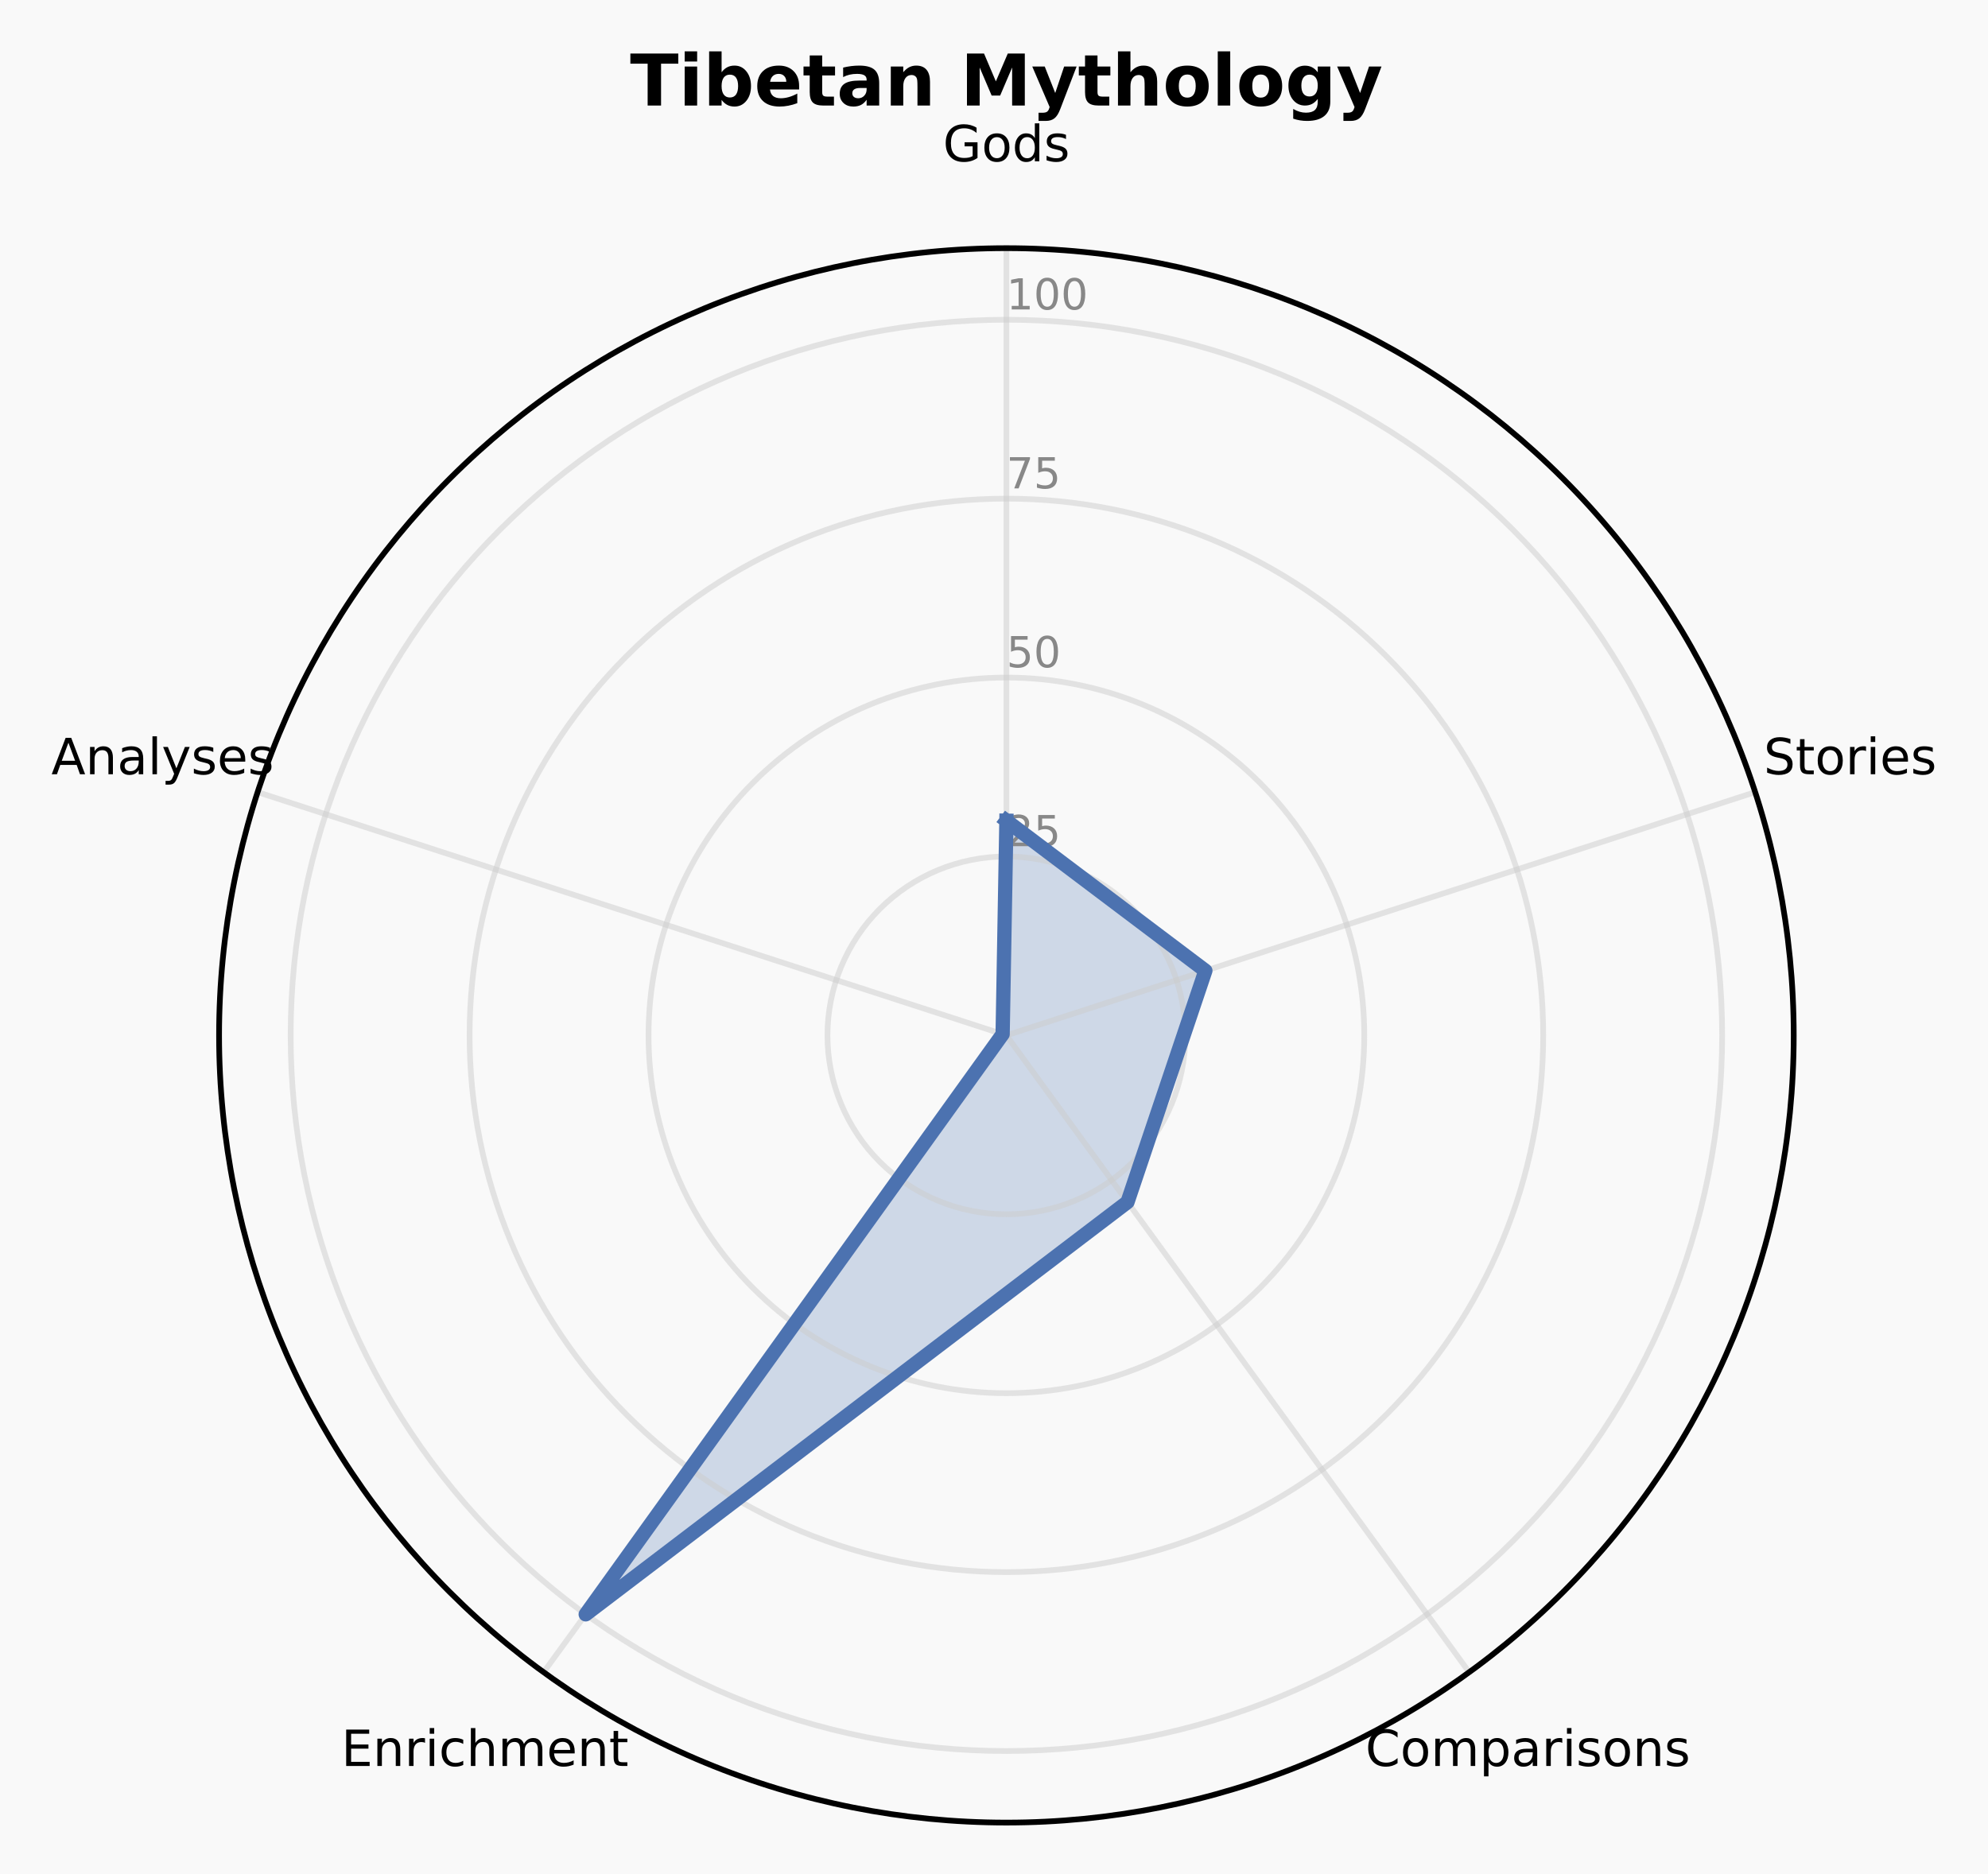
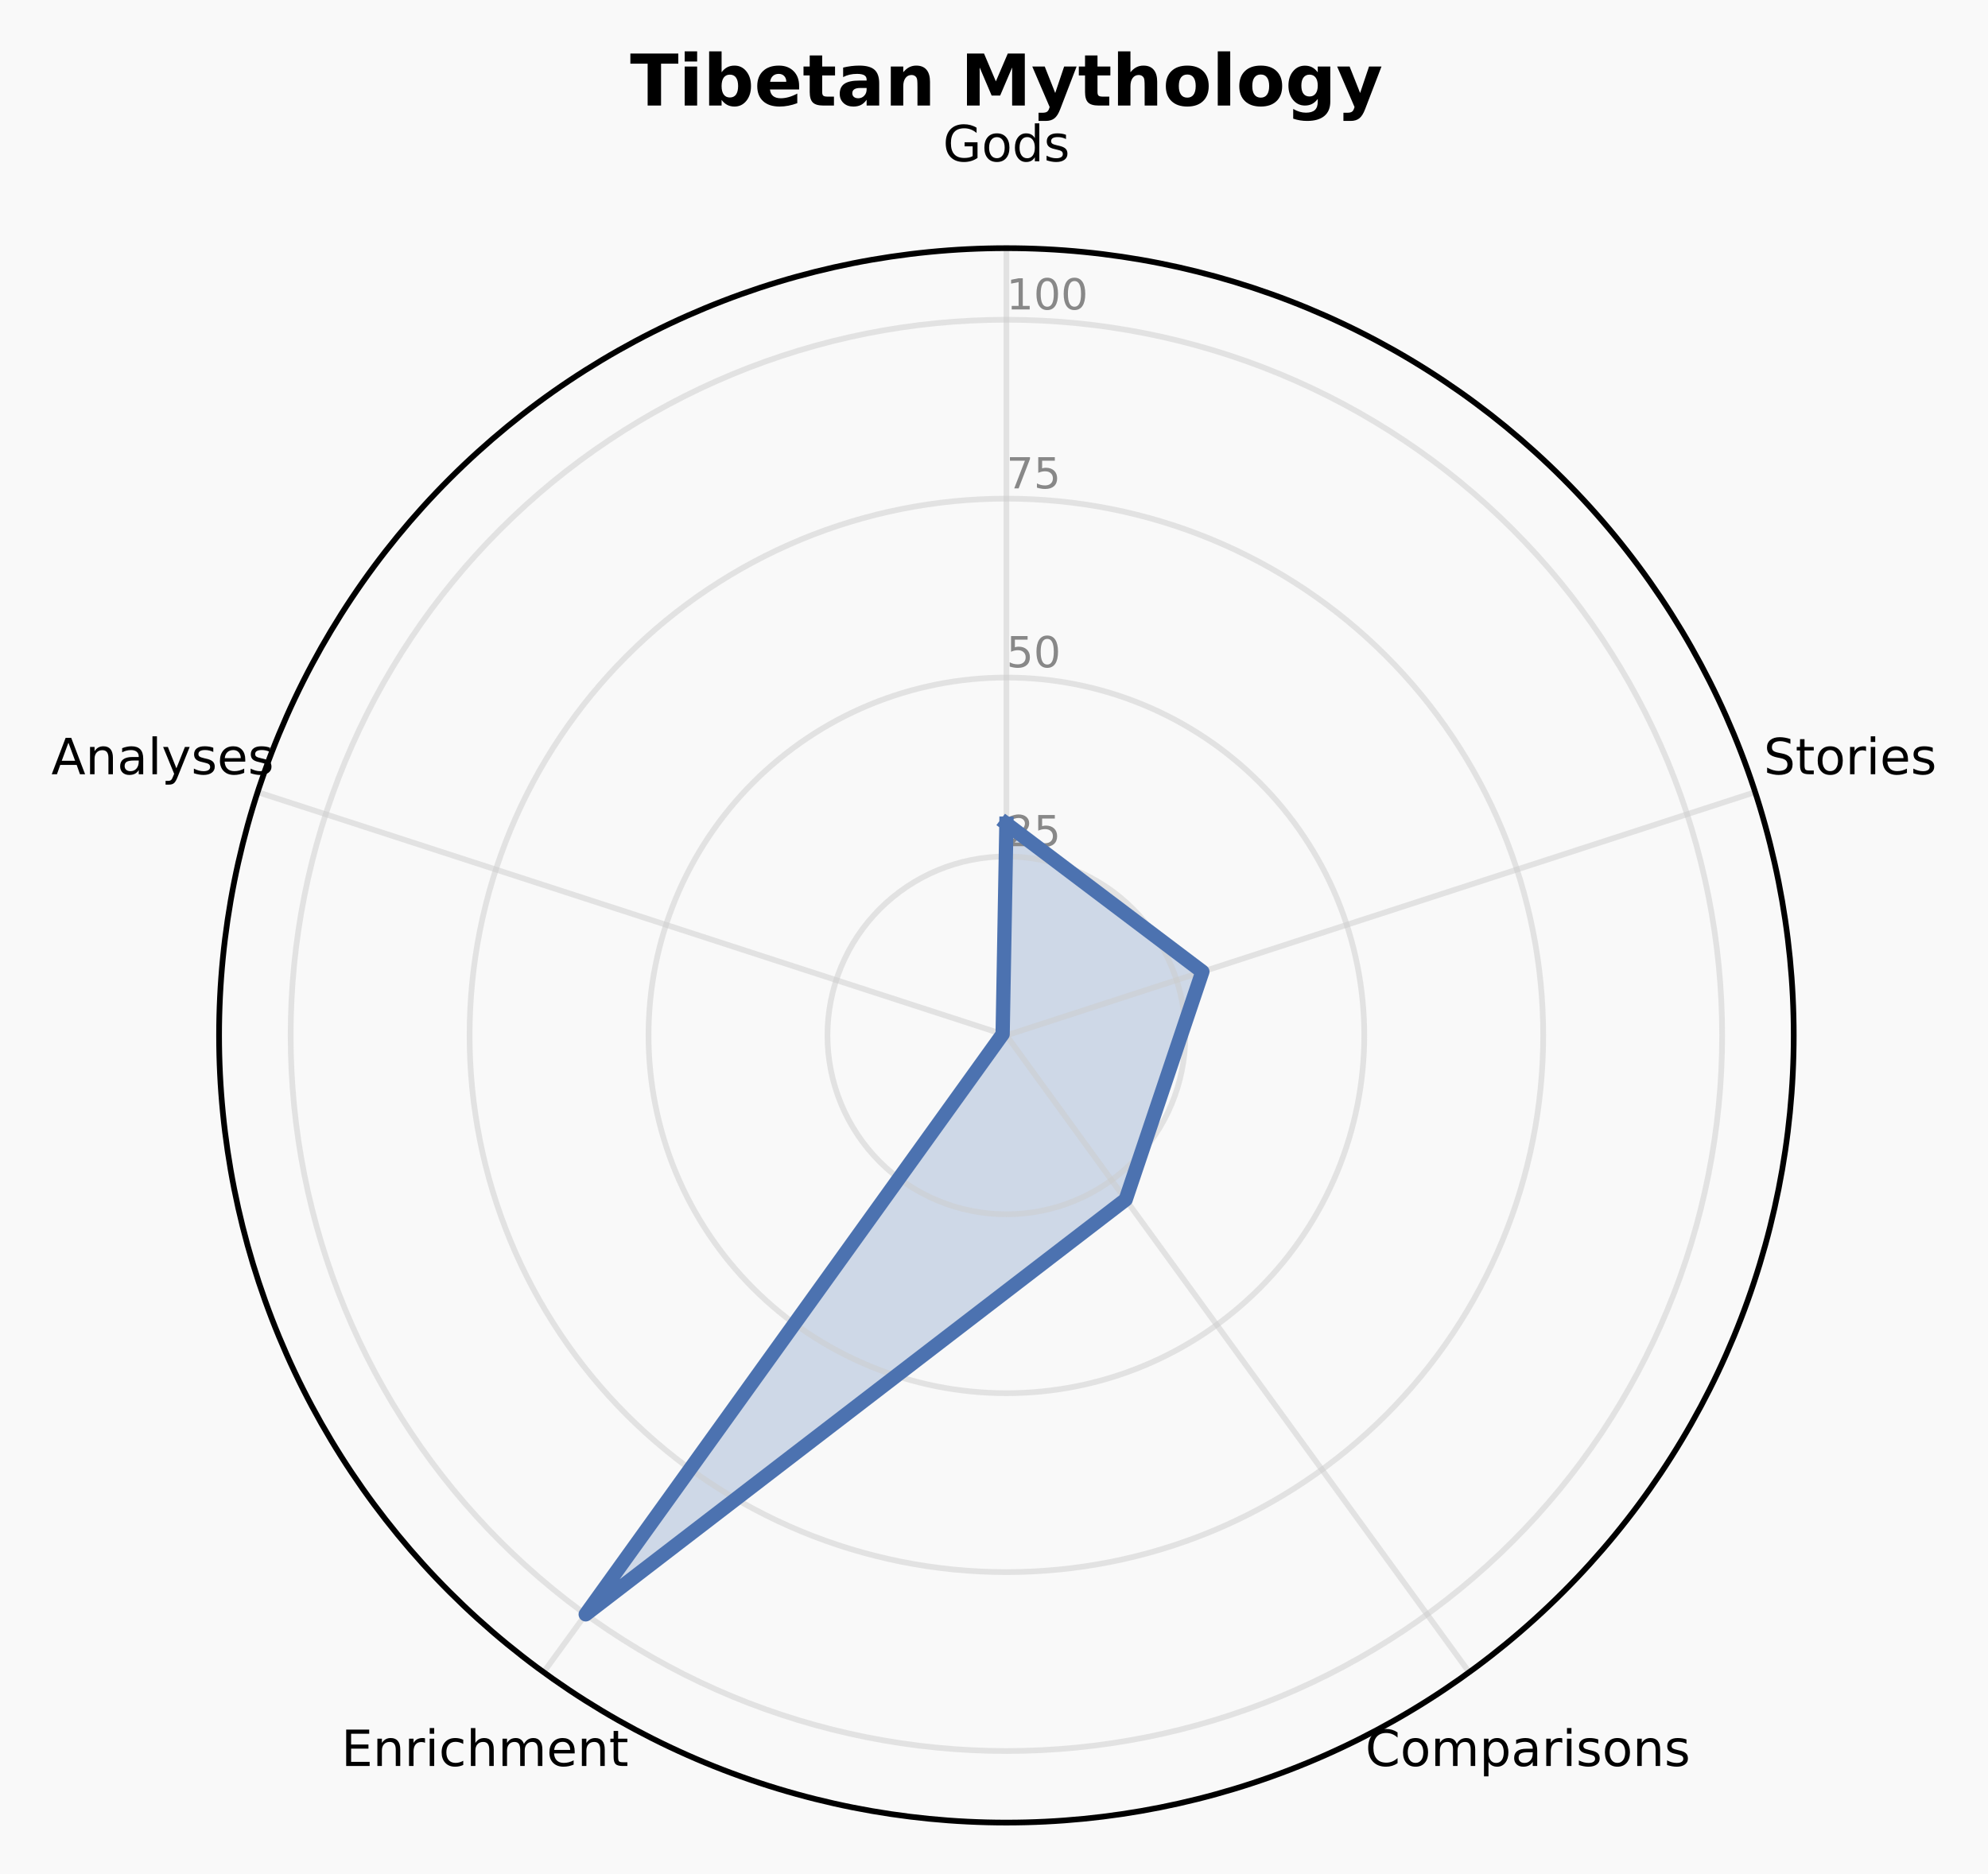
<svg xmlns="http://www.w3.org/2000/svg" xmlns:xlink="http://www.w3.org/1999/xlink" width="278.709pt" height="262.758pt" viewBox="0 0 278.709 262.758" version="1.1">
  <defs>
    <style type="text/css">*{stroke-linejoin: round; stroke-linecap: butt}</style>
  </defs>
  <g id="figure_1">
    <g id="patch_1">
      <path d="M 0 262.758  L 278.709 262.758  L 278.709 0  L 0 0  z " style="fill: #f9f9f9" />
    </g>
    <g id="axes_1">
      <g id="patch_2">
        <path d="M 251.473 145.178  C 251.473 130.683 248.618 116.329 243.071 102.938  C 237.524 89.546 229.393 77.377 219.143 67.128  C 208.894 56.878 196.725 48.748 183.334 43.201  C 169.942 37.654 155.588 34.798 141.093 34.798  C 126.598 34.798 112.244 37.654 98.853 43.201  C 85.461 48.748 73.293 56.878 63.043 67.128  C 52.794 77.377 44.663 89.546 39.116 102.938  C 33.569 116.329 30.714 130.683 30.714 145.178  C 30.714 159.673 33.569 174.027 39.116 187.418  C 44.663 200.81 52.794 212.979 63.043 223.228  C 73.293 233.478 85.461 241.609 98.853 247.155  C 112.244 252.702 126.598 255.558 141.093 255.558  C 155.588 255.558 169.942 252.702 183.334 247.155  C 196.725 241.609 208.894 233.478 219.143 223.228  C 229.393 212.979 237.524 200.81 243.071 187.418  C 248.618 174.027 251.473 159.673 251.473 145.178  M 141.093 145.178  C 141.093 145.178 141.093 145.178 141.093 145.178  C 141.093 145.178 141.093 145.178 141.093 145.178  C 141.093 145.178 141.093 145.178 141.093 145.178  C 141.093 145.178 141.093 145.178 141.093 145.178  C 141.093 145.178 141.093 145.178 141.093 145.178  C 141.093 145.178 141.093 145.178 141.093 145.178  C 141.093 145.178 141.093 145.178 141.093 145.178  C 141.093 145.178 141.093 145.178 141.093 145.178  C 141.093 145.178 141.093 145.178 141.093 145.178  C 141.093 145.178 141.093 145.178 141.093 145.178  C 141.093 145.178 141.093 145.178 141.093 145.178  C 141.093 145.178 141.093 145.178 141.093 145.178  C 141.093 145.178 141.093 145.178 141.093 145.178  C 141.093 145.178 141.093 145.178 141.093 145.178  C 141.093 145.178 141.093 145.178 141.093 145.178  C 141.093 145.178 141.093 145.178 141.093 145.178  z " style="fill: #f9f9f9" />
      </g>
      <g id="patch_3">
-         <path d="M 141.093 115.075  L 168.989 136.114  L 158.073 168.548  L 82.112 226.359  L 140.566 145.007  z " clip-path="url(#pa03c3a8ef7)" style="fill: #4c72b0; opacity: 0.25; stroke: #4c72b0; stroke-linejoin: miter" />
+         <path d="M 141.093 115.498  L 168.567 136.251  L 157.819 168.199  L 82.112 226.359  L 140.566 145.007  z " clip-path="url(#pc6d17a2338)" style="fill: #4c72b0; opacity: 0.25; stroke: #4c72b0; stroke-linejoin: miter" />
      </g>
      <g id="matplotlib.axis_1">
        <g id="xtick_1">
          <g id="line2d_1">
-             <path d="M 141.093 145.178  L 141.093 34.798  " clip-path="url(#pa03c3a8ef7)" style="fill: none; stroke: #cccccc; stroke-opacity: 0.5; stroke-width: 0.8; stroke-linecap: square" />
+             <path d="M 141.093 145.178  L 141.093 34.798  " clip-path="url(#pc6d17a2338)" style="fill: none; stroke: #cccccc; stroke-opacity: 0.5; stroke-width: 0.8; stroke-linecap: square" />
          </g>
          <g id="text_1">
            <g transform="translate(132.1945 22.61707) scale(0.07 -0.07)">
              <defs>
                <path id="DejaVuSans-2a" d="M 3809 666  L 3809 1919  L 2778 1919  L 2778 2438  L 4434 2438  L 4434 434  Q 4069 175 3628 42  Q 3188 -91 2688 -91  Q 1594 -91 976 548  Q 359 1188 359 2328  Q 359 3472 976 4111  Q 1594 4750 2688 4750  Q 3144 4750 3555 4637  Q 3966 4525 4313 4306  L 4313 3634  Q 3963 3931 3569 4081  Q 3175 4231 2741 4231  Q 1884 4231 1454 3753  Q 1025 3275 1025 2328  Q 1025 1384 1454 906  Q 1884 428 2741 428  Q 3075 428 3337 486  Q 3600 544 3809 666  z " transform="scale(0.015625)" />
                <path id="DejaVuSans-52" d="M 1959 3097  Q 1497 3097 1228 2736  Q 959 2375 959 1747  Q 959 1119 1226 758  Q 1494 397 1959 397  Q 2419 397 2687 759  Q 2956 1122 2956 1747  Q 2956 2369 2687 2733  Q 2419 3097 1959 3097  z M 1959 3584  Q 2709 3584 3137 3096  Q 3566 2609 3566 1747  Q 3566 888 3137 398  Q 2709 -91 1959 -91  Q 1206 -91 779 398  Q 353 888 353 1747  Q 353 2609 779 3096  Q 1206 3584 1959 3584  z " transform="scale(0.015625)" />
                <path id="DejaVuSans-47" d="M 2906 2969  L 2906 4863  L 3481 4863  L 3481 0  L 2906 0  L 2906 525  Q 2725 213 2448 61  Q 2172 -91 1784 -91  Q 1150 -91 751 415  Q 353 922 353 1747  Q 353 2572 751 3078  Q 1150 3584 1784 3584  Q 2172 3584 2448 3432  Q 2725 3281 2906 2969  z M 947 1747  Q 947 1113 1208 752  Q 1469 391 1925 391  Q 2381 391 2643 752  Q 2906 1113 2906 1747  Q 2906 2381 2643 2742  Q 2381 3103 1925 3103  Q 1469 3103 1208 2742  Q 947 2381 947 1747  z " transform="scale(0.015625)" />
                <path id="DejaVuSans-56" d="M 2834 3397  L 2834 2853  Q 2591 2978 2328 3040  Q 2066 3103 1784 3103  Q 1356 3103 1142 2972  Q 928 2841 928 2578  Q 928 2378 1081 2264  Q 1234 2150 1697 2047  L 1894 2003  Q 2506 1872 2764 1633  Q 3022 1394 3022 966  Q 3022 478 2636 193  Q 2250 -91 1575 -91  Q 1294 -91 989 -36  Q 684 19 347 128  L 347 722  Q 666 556 975 473  Q 1284 391 1588 391  Q 1994 391 2212 530  Q 2431 669 2431 922  Q 2431 1156 2273 1281  Q 2116 1406 1581 1522  L 1381 1569  Q 847 1681 609 1914  Q 372 2147 372 2553  Q 372 3047 722 3315  Q 1072 3584 1716 3584  Q 2034 3584 2315 3537  Q 2597 3491 2834 3397  z " transform="scale(0.015625)" />
              </defs>
              <use xlink:href="#DejaVuSans-2a" />
              <use xlink:href="#DejaVuSans-52" transform="translate(77.48438 0)" />
              <use xlink:href="#DejaVuSans-47" transform="translate(138.6719 0)" />
              <use xlink:href="#DejaVuSans-56" transform="translate(202.1562 0)" />
            </g>
          </g>
        </g>
        <g id="xtick_2">
          <g id="line2d_2">
-             <path d="M 141.093 145.178  L 246.07 111.069  " clip-path="url(#pa03c3a8ef7)" style="fill: none; stroke: #cccccc; stroke-opacity: 0.5; stroke-width: 0.8; stroke-linecap: square" />
+             <path d="M 141.093 145.178  L 246.07 111.069  " clip-path="url(#pc6d17a2338)" style="fill: none; stroke: #cccccc; stroke-opacity: 0.5; stroke-width: 0.8; stroke-linecap: square" />
          </g>
          <g id="text_2">
            <g transform="translate(247.2616 108.5613) scale(0.07 -0.07)">
              <defs>
                <path id="DejaVuSans-36" d="M 3425 4513  L 3425 3897  Q 3066 4069 2747 4153  Q 2428 4238 2131 4238  Q 1616 4238 1336 4038  Q 1056 3838 1056 3469  Q 1056 3159 1242 3001  Q 1428 2844 1947 2747  L 2328 2669  Q 3034 2534 3370 2195  Q 3706 1856 3706 1288  Q 3706 609 3251 259  Q 2797 -91 1919 -91  Q 1588 -91 1214 -16  Q 841 59 441 206  L 441 856  Q 825 641 1194 531  Q 1563 422 1919 422  Q 2459 422 2753 634  Q 3047 847 3047 1241  Q 3047 1584 2836 1778  Q 2625 1972 2144 2069  L 1759 2144  Q 1053 2284 737 2584  Q 422 2884 422 3419  Q 422 4038 858 4394  Q 1294 4750 2059 4750  Q 2388 4750 2728 4690  Q 3069 4631 3425 4513  z " transform="scale(0.015625)" />
                <path id="DejaVuSans-57" d="M 1172 4494  L 1172 3500  L 2356 3500  L 2356 3053  L 1172 3053  L 1172 1153  Q 1172 725 1289 603  Q 1406 481 1766 481  L 2356 481  L 2356 0  L 1766 0  Q 1100 0 847 248  Q 594 497 594 1153  L 594 3053  L 172 3053  L 172 3500  L 594 3500  L 594 4494  L 1172 4494  z " transform="scale(0.015625)" />
                <path id="DejaVuSans-55" d="M 2631 2963  Q 2534 3019 2420 3045  Q 2306 3072 2169 3072  Q 1681 3072 1420 2755  Q 1159 2438 1159 1844  L 1159 0  L 581 0  L 581 3500  L 1159 3500  L 1159 2956  Q 1341 3275 1631 3429  Q 1922 3584 2338 3584  Q 2397 3584 2469 3576  Q 2541 3569 2628 3553  L 2631 2963  z " transform="scale(0.015625)" />
                <path id="DejaVuSans-4c" d="M 603 3500  L 1178 3500  L 1178 0  L 603 0  L 603 3500  z M 603 4863  L 1178 4863  L 1178 4134  L 603 4134  L 603 4863  z " transform="scale(0.015625)" />
                <path id="DejaVuSans-48" d="M 3597 1894  L 3597 1613  L 953 1613  Q 991 1019 1311 708  Q 1631 397 2203 397  Q 2534 397 2845 478  Q 3156 559 3463 722  L 3463 178  Q 3153 47 2828 -22  Q 2503 -91 2169 -91  Q 1331 -91 842 396  Q 353 884 353 1716  Q 353 2575 817 3079  Q 1281 3584 2069 3584  Q 2775 3584 3186 3129  Q 3597 2675 3597 1894  z M 3022 2063  Q 3016 2534 2758 2815  Q 2500 3097 2075 3097  Q 1594 3097 1305 2825  Q 1016 2553 972 2059  L 3022 2063  z " transform="scale(0.015625)" />
              </defs>
              <use xlink:href="#DejaVuSans-36" />
              <use xlink:href="#DejaVuSans-57" transform="translate(63.48438 0)" />
              <use xlink:href="#DejaVuSans-52" transform="translate(102.6875 0)" />
              <use xlink:href="#DejaVuSans-55" transform="translate(163.875 0)" />
              <use xlink:href="#DejaVuSans-4c" transform="translate(204.9844 0)" />
              <use xlink:href="#DejaVuSans-48" transform="translate(232.7656 0)" />
              <use xlink:href="#DejaVuSans-56" transform="translate(294.2969 0)" />
            </g>
          </g>
        </g>
        <g id="xtick_3">
          <g id="line2d_3">
-             <path d="M 141.093 145.178  L 205.973 234.477  " clip-path="url(#pa03c3a8ef7)" style="fill: none; stroke: #cccccc; stroke-opacity: 0.5; stroke-width: 0.8; stroke-linecap: square" />
+             <path d="M 141.093 145.178  L 205.973 234.477  " clip-path="url(#pc6d17a2338)" style="fill: none; stroke: #cccccc; stroke-opacity: 0.5; stroke-width: 0.8; stroke-linecap: square" />
          </g>
          <g id="text_3">
            <g transform="translate(191.4228 247.6219) scale(0.07 -0.07)">
              <defs>
                <path id="DejaVuSans-26" d="M 4122 4306  L 4122 3641  Q 3803 3938 3442 4084  Q 3081 4231 2675 4231  Q 1875 4231 1450 3742  Q 1025 3253 1025 2328  Q 1025 1406 1450 917  Q 1875 428 2675 428  Q 3081 428 3442 575  Q 3803 722 4122 1019  L 4122 359  Q 3791 134 3420 21  Q 3050 -91 2638 -91  Q 1578 -91 968 557  Q 359 1206 359 2328  Q 359 3453 968 4101  Q 1578 4750 2638 4750  Q 3056 4750 3426 4639  Q 3797 4528 4122 4306  z " transform="scale(0.015625)" />
                <path id="DejaVuSans-50" d="M 3328 2828  Q 3544 3216 3844 3400  Q 4144 3584 4550 3584  Q 5097 3584 5394 3201  Q 5691 2819 5691 2113  L 5691 0  L 5113 0  L 5113 2094  Q 5113 2597 4934 2840  Q 4756 3084 4391 3084  Q 3944 3084 3684 2787  Q 3425 2491 3425 1978  L 3425 0  L 2847 0  L 2847 2094  Q 2847 2600 2669 2842  Q 2491 3084 2119 3084  Q 1678 3084 1418 2786  Q 1159 2488 1159 1978  L 1159 0  L 581 0  L 581 3500  L 1159 3500  L 1159 2956  Q 1356 3278 1631 3431  Q 1906 3584 2284 3584  Q 2666 3584 2933 3390  Q 3200 3197 3328 2828  z " transform="scale(0.015625)" />
                <path id="DejaVuSans-53" d="M 1159 525  L 1159 -1331  L 581 -1331  L 581 3500  L 1159 3500  L 1159 2969  Q 1341 3281 1617 3432  Q 1894 3584 2278 3584  Q 2916 3584 3314 3078  Q 3713 2572 3713 1747  Q 3713 922 3314 415  Q 2916 -91 2278 -91  Q 1894 -91 1617 61  Q 1341 213 1159 525  z M 3116 1747  Q 3116 2381 2855 2742  Q 2594 3103 2138 3103  Q 1681 3103 1420 2742  Q 1159 2381 1159 1747  Q 1159 1113 1420 752  Q 1681 391 2138 391  Q 2594 391 2855 752  Q 3116 1113 3116 1747  z " transform="scale(0.015625)" />
                <path id="DejaVuSans-44" d="M 2194 1759  Q 1497 1759 1228 1600  Q 959 1441 959 1056  Q 959 750 1161 570  Q 1363 391 1709 391  Q 2188 391 2477 730  Q 2766 1069 2766 1631  L 2766 1759  L 2194 1759  z M 3341 1997  L 3341 0  L 2766 0  L 2766 531  Q 2569 213 2275 61  Q 1981 -91 1556 -91  Q 1019 -91 701 211  Q 384 513 384 1019  Q 384 1609 779 1909  Q 1175 2209 1959 2209  L 2766 2209  L 2766 2266  Q 2766 2663 2505 2880  Q 2244 3097 1772 3097  Q 1472 3097 1187 3025  Q 903 2953 641 2809  L 641 3341  Q 956 3463 1253 3523  Q 1550 3584 1831 3584  Q 2591 3584 2966 3190  Q 3341 2797 3341 1997  z " transform="scale(0.015625)" />
                <path id="DejaVuSans-51" d="M 3513 2113  L 3513 0  L 2938 0  L 2938 2094  Q 2938 2591 2744 2837  Q 2550 3084 2163 3084  Q 1697 3084 1428 2787  Q 1159 2491 1159 1978  L 1159 0  L 581 0  L 581 3500  L 1159 3500  L 1159 2956  Q 1366 3272 1645 3428  Q 1925 3584 2291 3584  Q 2894 3584 3203 3211  Q 3513 2838 3513 2113  z " transform="scale(0.015625)" />
              </defs>
              <use xlink:href="#DejaVuSans-26" />
              <use xlink:href="#DejaVuSans-52" transform="translate(69.82812 0)" />
              <use xlink:href="#DejaVuSans-50" transform="translate(131.0156 0)" />
              <use xlink:href="#DejaVuSans-53" transform="translate(228.4219 0)" />
              <use xlink:href="#DejaVuSans-44" transform="translate(291.9062 0)" />
              <use xlink:href="#DejaVuSans-55" transform="translate(353.1875 0)" />
              <use xlink:href="#DejaVuSans-4c" transform="translate(394.2969 0)" />
              <use xlink:href="#DejaVuSans-56" transform="translate(422.0781 0)" />
              <use xlink:href="#DejaVuSans-52" transform="translate(474.1719 0)" />
              <use xlink:href="#DejaVuSans-51" transform="translate(535.3594 0)" />
              <use xlink:href="#DejaVuSans-56" transform="translate(598.7344 0)" />
            </g>
          </g>
        </g>
        <g id="xtick_4">
          <g id="line2d_4">
-             <path d="M 141.093 145.178  L 76.214 234.477  " clip-path="url(#pa03c3a8ef7)" style="fill: none; stroke: #cccccc; stroke-opacity: 0.5; stroke-width: 0.8; stroke-linecap: square" />
+             <path d="M 141.093 145.178  L 76.214 234.477  " clip-path="url(#pc6d17a2338)" style="fill: none; stroke: #cccccc; stroke-opacity: 0.5; stroke-width: 0.8; stroke-linecap: square" />
          </g>
          <g id="text_4">
            <g transform="translate(47.8483 247.6219) scale(0.07 -0.07)">
              <defs>
                <path id="DejaVuSans-28" d="M 628 4666  L 3578 4666  L 3578 4134  L 1259 4134  L 1259 2753  L 3481 2753  L 3481 2222  L 1259 2222  L 1259 531  L 3634 531  L 3634 0  L 628 0  L 628 4666  z " transform="scale(0.015625)" />
                <path id="DejaVuSans-46" d="M 3122 3366  L 3122 2828  Q 2878 2963 2633 3030  Q 2388 3097 2138 3097  Q 1578 3097 1268 2742  Q 959 2388 959 1747  Q 959 1106 1268 751  Q 1578 397 2138 397  Q 2388 397 2633 464  Q 2878 531 3122 666  L 3122 134  Q 2881 22 2623 -34  Q 2366 -91 2075 -91  Q 1284 -91 818 406  Q 353 903 353 1747  Q 353 2603 823 3093  Q 1294 3584 2113 3584  Q 2378 3584 2631 3529  Q 2884 3475 3122 3366  z " transform="scale(0.015625)" />
                <path id="DejaVuSans-4b" d="M 3513 2113  L 3513 0  L 2938 0  L 2938 2094  Q 2938 2591 2744 2837  Q 2550 3084 2163 3084  Q 1697 3084 1428 2787  Q 1159 2491 1159 1978  L 1159 0  L 581 0  L 581 4863  L 1159 4863  L 1159 2956  Q 1366 3272 1645 3428  Q 1925 3584 2291 3584  Q 2894 3584 3203 3211  Q 3513 2838 3513 2113  z " transform="scale(0.015625)" />
              </defs>
              <use xlink:href="#DejaVuSans-28" />
              <use xlink:href="#DejaVuSans-51" transform="translate(63.1875 0)" />
              <use xlink:href="#DejaVuSans-55" transform="translate(126.5625 0)" />
              <use xlink:href="#DejaVuSans-4c" transform="translate(167.6719 0)" />
              <use xlink:href="#DejaVuSans-46" transform="translate(195.4531 0)" />
              <use xlink:href="#DejaVuSans-4b" transform="translate(250.4375 0)" />
              <use xlink:href="#DejaVuSans-50" transform="translate(313.8125 0)" />
              <use xlink:href="#DejaVuSans-48" transform="translate(411.2188 0)" />
              <use xlink:href="#DejaVuSans-51" transform="translate(472.75 0)" />
              <use xlink:href="#DejaVuSans-57" transform="translate(536.125 0)" />
            </g>
          </g>
        </g>
        <g id="xtick_5">
          <g id="line2d_5">
-             <path d="M 141.093 145.178  L 36.116 111.069  " clip-path="url(#pa03c3a8ef7)" style="fill: none; stroke: #cccccc; stroke-opacity: 0.5; stroke-width: 0.8; stroke-linecap: square" />
+             <path d="M 141.093 145.178  L 36.116 111.069  " clip-path="url(#pc6d17a2338)" style="fill: none; stroke: #cccccc; stroke-opacity: 0.5; stroke-width: 0.8; stroke-linecap: square" />
          </g>
          <g id="text_5">
            <g transform="translate(7.2 108.5613) scale(0.07 -0.07)">
              <defs>
                <path id="DejaVuSans-24" d="M 2188 4044  L 1331 1722  L 3047 1722  L 2188 4044  z M 1831 4666  L 2547 4666  L 4325 0  L 3669 0  L 3244 1197  L 1141 1197  L 716 0  L 50 0  L 1831 4666  z " transform="scale(0.015625)" />
                <path id="DejaVuSans-4f" d="M 603 4863  L 1178 4863  L 1178 0  L 603 0  L 603 4863  z " transform="scale(0.015625)" />
                <path id="DejaVuSans-5c" d="M 2059 -325  Q 1816 -950 1584 -1140  Q 1353 -1331 966 -1331  L 506 -1331  L 506 -850  L 844 -850  Q 1081 -850 1212 -737  Q 1344 -625 1503 -206  L 1606 56  L 191 3500  L 800 3500  L 1894 763  L 2988 3500  L 3597 3500  L 2059 -325  z " transform="scale(0.015625)" />
              </defs>
              <use xlink:href="#DejaVuSans-24" />
              <use xlink:href="#DejaVuSans-51" transform="translate(68.40625 0)" />
              <use xlink:href="#DejaVuSans-44" transform="translate(131.7812 0)" />
              <use xlink:href="#DejaVuSans-4f" transform="translate(193.0625 0)" />
              <use xlink:href="#DejaVuSans-5c" transform="translate(220.8438 0)" />
              <use xlink:href="#DejaVuSans-56" transform="translate(280.0312 0)" />
              <use xlink:href="#DejaVuSans-48" transform="translate(332.125 0)" />
              <use xlink:href="#DejaVuSans-56" transform="translate(393.6562 0)" />
            </g>
          </g>
        </g>
      </g>
      <g id="matplotlib.axis_2">
        <g id="ytick_1">
          <g id="line2d_6">
-             <path d="M 141.093 120.092  C 144.388 120.092 147.65 120.741 150.693 122.001  C 153.737 123.262 156.503 125.11 158.832 127.439  C 161.161 129.769 163.009 132.534 164.27 135.578  C 165.531 138.621 166.18 141.884 166.18 145.178  C 166.18 148.472 165.531 151.735 164.27 154.778  C 163.009 157.822 161.161 160.587 158.832 162.917  C 156.503 165.246 153.737 167.094 150.693 168.355  C 147.65 169.615 144.388 170.264 141.093 170.264  C 137.799 170.264 134.537 169.615 131.493 168.355  C 128.45 167.094 125.684 165.246 123.355 162.917  C 121.025 160.587 119.177 157.822 117.917 154.778  C 116.656 151.735 116.007 148.472 116.007 145.178  C 116.007 141.884 116.656 138.621 117.917 135.578  C 119.177 132.534 121.025 129.769 123.355 127.439  C 125.684 125.11 128.45 123.262 131.493 122.001  C 134.537 120.741 137.799 120.092 141.093 120.092  " clip-path="url(#pa03c3a8ef7)" style="fill: none; stroke: #cccccc; stroke-opacity: 0.5; stroke-width: 0.8; stroke-linecap: square" />
+             <path d="M 141.093 120.092  C 144.388 120.092 147.65 120.741 150.693 122.001  C 153.737 123.262 156.503 125.11 158.832 127.439  C 161.161 129.769 163.009 132.534 164.27 135.578  C 165.531 138.621 166.18 141.884 166.18 145.178  C 166.18 148.472 165.531 151.735 164.27 154.778  C 163.009 157.822 161.161 160.587 158.832 162.917  C 156.503 165.246 153.737 167.094 150.693 168.355  C 147.65 169.615 144.388 170.264 141.093 170.264  C 137.799 170.264 134.537 169.615 131.493 168.355  C 128.45 167.094 125.684 165.246 123.355 162.917  C 121.025 160.587 119.177 157.822 117.917 154.778  C 116.656 151.735 116.007 148.472 116.007 145.178  C 116.007 141.884 116.656 138.621 117.917 135.578  C 119.177 132.534 121.025 129.769 123.355 127.439  C 125.684 125.11 128.45 123.262 131.493 122.001  C 134.537 120.741 137.799 120.092 141.093 120.092  " clip-path="url(#pc6d17a2338)" style="fill: none; stroke: #cccccc; stroke-opacity: 0.5; stroke-width: 0.8; stroke-linecap: square" />
          </g>
          <g id="text_6">
            <g style="fill: #888888" transform="translate(141.0933 118.6504) scale(0.06 -0.06)">
              <defs>
                <path id="DejaVuSans-15" d="M 1228 531  L 3431 531  L 3431 0  L 469 0  L 469 531  Q 828 903 1448 1529  Q 2069 2156 2228 2338  Q 2531 2678 2651 2914  Q 2772 3150 2772 3378  Q 2772 3750 2511 3984  Q 2250 4219 1831 4219  Q 1534 4219 1204 4116  Q 875 4013 500 3803  L 500 4441  Q 881 4594 1212 4672  Q 1544 4750 1819 4750  Q 2544 4750 2975 4387  Q 3406 4025 3406 3419  Q 3406 3131 3298 2873  Q 3191 2616 2906 2266  Q 2828 2175 2409 1742  Q 1991 1309 1228 531  z " transform="scale(0.015625)" />
                <path id="DejaVuSans-18" d="M 691 4666  L 3169 4666  L 3169 4134  L 1269 4134  L 1269 2991  Q 1406 3038 1543 3061  Q 1681 3084 1819 3084  Q 2600 3084 3056 2656  Q 3513 2228 3513 1497  Q 3513 744 3044 326  Q 2575 -91 1722 -91  Q 1428 -91 1123 -41  Q 819 9 494 109  L 494 744  Q 775 591 1075 516  Q 1375 441 1709 441  Q 2250 441 2565 725  Q 2881 1009 2881 1497  Q 2881 1984 2565 2268  Q 2250 2553 1709 2553  Q 1456 2553 1204 2497  Q 953 2441 691 2322  L 691 4666  z " transform="scale(0.015625)" />
              </defs>
              <use xlink:href="#DejaVuSans-15" />
              <use xlink:href="#DejaVuSans-18" transform="translate(63.625 0)" />
            </g>
          </g>
        </g>
        <g id="ytick_2">
          <g id="line2d_7">
-             <path d="M 141.093 95.005  C 147.682 95.005 154.206 96.303 160.293 98.825  C 166.381 101.346 171.912 105.042 176.571 109.701  C 181.229 114.36 184.925 119.891 187.447 125.978  C 189.968 132.065 191.266 138.589 191.266 145.178  C 191.266 151.767 189.968 158.291 187.447 164.378  C 184.925 170.465 181.229 175.997 176.571 180.655  C 171.912 185.314 166.381 189.01 160.293 191.531  C 154.206 194.053 147.682 195.351 141.093 195.351  C 134.505 195.351 127.98 194.053 121.893 191.531  C 115.806 189.01 110.275 185.314 105.616 180.655  C 100.957 175.997 97.261 170.465 94.74 164.378  C 92.219 158.291 90.921 151.767 90.921 145.178  C 90.921 138.589 92.219 132.065 94.74 125.978  C 97.261 119.891 100.957 114.36 105.616 109.701  C 110.275 105.042 115.806 101.346 121.893 98.825  C 127.98 96.303 134.505 95.005 141.093 95.005  " clip-path="url(#pa03c3a8ef7)" style="fill: none; stroke: #cccccc; stroke-opacity: 0.5; stroke-width: 0.8; stroke-linecap: square" />
+             <path d="M 141.093 95.005  C 147.682 95.005 154.206 96.303 160.293 98.825  C 166.381 101.346 171.912 105.042 176.571 109.701  C 181.229 114.36 184.925 119.891 187.447 125.978  C 189.968 132.065 191.266 138.589 191.266 145.178  C 191.266 151.767 189.968 158.291 187.447 164.378  C 184.925 170.465 181.229 175.997 176.571 180.655  C 171.912 185.314 166.381 189.01 160.293 191.531  C 154.206 194.053 147.682 195.351 141.093 195.351  C 134.505 195.351 127.98 194.053 121.893 191.531  C 115.806 189.01 110.275 185.314 105.616 180.655  C 100.957 175.997 97.261 170.465 94.74 164.378  C 92.219 158.291 90.921 151.767 90.921 145.178  C 90.921 138.589 92.219 132.065 94.74 125.978  C 97.261 119.891 100.957 114.36 105.616 109.701  C 110.275 105.042 115.806 101.346 121.893 98.825  C 127.98 96.303 134.505 95.005 141.093 95.005  " clip-path="url(#pc6d17a2338)" style="fill: none; stroke: #cccccc; stroke-opacity: 0.5; stroke-width: 0.8; stroke-linecap: square" />
          </g>
          <g id="text_7">
            <g style="fill: #888888" transform="translate(141.0933 93.56408) scale(0.06 -0.06)">
              <defs>
                <path id="DejaVuSans-13" d="M 2034 4250  Q 1547 4250 1301 3770  Q 1056 3291 1056 2328  Q 1056 1369 1301 889  Q 1547 409 2034 409  Q 2525 409 2770 889  Q 3016 1369 3016 2328  Q 3016 3291 2770 3770  Q 2525 4250 2034 4250  z M 2034 4750  Q 2819 4750 3233 4129  Q 3647 3509 3647 2328  Q 3647 1150 3233 529  Q 2819 -91 2034 -91  Q 1250 -91 836 529  Q 422 1150 422 2328  Q 422 3509 836 4129  Q 1250 4750 2034 4750  z " transform="scale(0.015625)" />
              </defs>
              <use xlink:href="#DejaVuSans-18" />
              <use xlink:href="#DejaVuSans-13" transform="translate(63.625 0)" />
            </g>
          </g>
        </g>
        <g id="ytick_3">
          <g id="line2d_8">
-             <path d="M 141.093 69.919  C 150.976 69.919 160.763 71.866 169.894 75.648  C 179.024 79.43 187.321 84.974 194.309 91.962  C 201.298 98.95 206.841 107.247 210.623 116.378  C 214.405 125.508 216.352 135.295 216.352 145.178  C 216.352 155.061 214.405 164.848 210.623 173.978  C 206.841 183.109 201.298 191.406 194.309 198.394  C 187.321 205.382 179.024 210.926 169.894 214.708  C 160.763 218.49 150.976 220.437 141.093 220.437  C 131.21 220.437 121.424 218.49 112.293 214.708  C 103.162 210.926 94.866 205.382 87.877 198.394  C 80.889 191.406 75.345 183.109 71.563 173.978  C 67.781 164.848 65.834 155.061 65.834 145.178  C 65.834 135.295 67.781 125.508 71.563 116.378  C 75.345 107.247 80.889 98.95 87.877 91.962  C 94.866 84.974 103.162 79.43 112.293 75.648  C 121.424 71.866 131.21 69.919 141.093 69.919  " clip-path="url(#pa03c3a8ef7)" style="fill: none; stroke: #cccccc; stroke-opacity: 0.5; stroke-width: 0.8; stroke-linecap: square" />
+             <path d="M 141.093 69.919  C 150.976 69.919 160.763 71.866 169.894 75.648  C 179.024 79.43 187.321 84.974 194.309 91.962  C 201.298 98.95 206.841 107.247 210.623 116.378  C 214.405 125.508 216.352 135.295 216.352 145.178  C 216.352 155.061 214.405 164.848 210.623 173.978  C 206.841 183.109 201.298 191.406 194.309 198.394  C 187.321 205.382 179.024 210.926 169.894 214.708  C 160.763 218.49 150.976 220.437 141.093 220.437  C 131.21 220.437 121.424 218.49 112.293 214.708  C 103.162 210.926 94.866 205.382 87.877 198.394  C 80.889 191.406 75.345 183.109 71.563 173.978  C 67.781 164.848 65.834 155.061 65.834 145.178  C 65.834 135.295 67.781 125.508 71.563 116.378  C 75.345 107.247 80.889 98.95 87.877 91.962  C 94.866 84.974 103.162 79.43 112.293 75.648  C 121.424 71.866 131.21 69.919 141.093 69.919  " clip-path="url(#pc6d17a2338)" style="fill: none; stroke: #cccccc; stroke-opacity: 0.5; stroke-width: 0.8; stroke-linecap: square" />
          </g>
          <g id="text_8">
            <g style="fill: #888888" transform="translate(141.0933 68.47781) scale(0.06 -0.06)">
              <defs>
                <path id="DejaVuSans-1a" d="M 525 4666  L 3525 4666  L 3525 4397  L 1831 0  L 1172 0  L 2766 4134  L 525 4134  L 525 4666  z " transform="scale(0.015625)" />
              </defs>
              <use xlink:href="#DejaVuSans-1a" />
              <use xlink:href="#DejaVuSans-18" transform="translate(63.625 0)" />
            </g>
          </g>
        </g>
        <g id="ytick_4">
          <g id="line2d_9">
-             <path d="M 141.093 44.833  C 154.27 44.833 167.32 47.429 179.494 52.471  C 191.668 57.514 202.73 64.906 212.048 74.223  C 221.366 83.541 228.757 94.603 233.8 106.778  C 238.843 118.952 241.438 132.001 241.438 145.178  C 241.438 158.355 238.843 171.404 233.8 183.578  C 228.757 195.753 221.366 206.815 212.048 216.133  C 202.73 225.45 191.668 232.842 179.494 237.885  C 167.32 242.927 154.27 245.523 141.093 245.523  C 127.916 245.523 114.867 242.927 102.693 237.885  C 90.519 232.842 79.456 225.45 70.139 216.133  C 60.821 206.815 53.429 195.753 48.387 183.578  C 43.344 171.404 40.748 158.355 40.748 145.178  C 40.748 132.001 43.344 118.952 48.387 106.778  C 53.429 94.603 60.821 83.541 70.139 74.223  C 79.456 64.906 90.519 57.514 102.693 52.471  C 114.867 47.429 127.916 44.833 141.093 44.833  " clip-path="url(#pa03c3a8ef7)" style="fill: none; stroke: #cccccc; stroke-opacity: 0.5; stroke-width: 0.8; stroke-linecap: square" />
+             <path d="M 141.093 44.833  C 154.27 44.833 167.32 47.429 179.494 52.471  C 191.668 57.514 202.73 64.906 212.048 74.223  C 221.366 83.541 228.757 94.603 233.8 106.778  C 238.843 118.952 241.438 132.001 241.438 145.178  C 241.438 158.355 238.843 171.404 233.8 183.578  C 228.757 195.753 221.366 206.815 212.048 216.133  C 202.73 225.45 191.668 232.842 179.494 237.885  C 167.32 242.927 154.27 245.523 141.093 245.523  C 127.916 245.523 114.867 242.927 102.693 237.885  C 90.519 232.842 79.456 225.45 70.139 216.133  C 60.821 206.815 53.429 195.753 48.387 183.578  C 43.344 171.404 40.748 158.355 40.748 145.178  C 40.748 132.001 43.344 118.952 48.387 106.778  C 53.429 94.603 60.821 83.541 70.139 74.223  C 79.456 64.906 90.519 57.514 102.693 52.471  C 114.867 47.429 127.916 44.833 141.093 44.833  " clip-path="url(#pc6d17a2338)" style="fill: none; stroke: #cccccc; stroke-opacity: 0.5; stroke-width: 0.8; stroke-linecap: square" />
          </g>
          <g id="text_9">
            <g style="fill: #888888" transform="translate(141.0933 43.39154) scale(0.06 -0.06)">
              <defs>
                <path id="DejaVuSans-14" d="M 794 531  L 1825 531  L 1825 4091  L 703 3866  L 703 4441  L 1819 4666  L 2450 4666  L 2450 531  L 3481 531  L 3481 0  L 794 0  L 794 531  z " transform="scale(0.015625)" />
              </defs>
              <use xlink:href="#DejaVuSans-14" />
              <use xlink:href="#DejaVuSans-13" transform="translate(63.625 0)" />
              <use xlink:href="#DejaVuSans-13" transform="translate(127.25 0)" />
            </g>
          </g>
        </g>
      </g>
      <g id="line2d_10">
-         <path d="M 141.093 115.075  L 168.989 136.114  L 158.073 168.548  L 82.112 226.359  L 140.566 145.007  L 141.093 115.075  " clip-path="url(#pa03c3a8ef7)" style="fill: none; stroke: #4c72b0; stroke-width: 2; stroke-linecap: square" />
+         <path d="M 141.093 115.498  L 168.567 136.251  L 157.819 168.199  L 82.112 226.359  L 140.566 145.007  L 141.093 115.498  " clip-path="url(#pc6d17a2338)" style="fill: none; stroke: #4c72b0; stroke-width: 2; stroke-linecap: square" />
      </g>
      <g id="patch_4">
        <path d="M 141.093 34.798  C 126.598 34.798 112.244 37.654 98.853 43.201  C 85.461 48.748 73.293 56.878 63.043 67.128  C 52.794 77.377 44.663 89.546 39.116 102.938  C 33.569 116.329 30.714 130.683 30.714 145.178  C 30.714 159.673 33.569 174.027 39.116 187.418  C 44.663 200.81 52.794 212.979 63.043 223.228  C 73.293 233.478 85.461 241.609 98.853 247.155  C 112.244 252.702 126.598 255.558 141.093 255.558  C 155.588 255.558 169.942 252.702 183.334 247.155  C 196.725 241.609 208.894 233.478 219.143 223.228  C 229.393 212.979 237.524 200.81 243.071 187.418  C 248.618 174.027 251.473 159.673 251.473 145.178  C 251.473 130.683 248.618 116.329 243.071 102.938  C 237.524 89.546 229.393 77.377 219.143 67.128  C 208.894 56.878 196.725 48.748 183.334 43.201  C 169.942 37.654 155.588 34.798 141.093 34.798  " style="fill: none; stroke: #000000; stroke-width: 0.8; stroke-linejoin: miter; stroke-linecap: square" />
      </g>
      <g id="text_10">
        <g transform="translate(88.32686 14.79844) scale(0.1 -0.1)">
          <defs>
            <path id="DejaVuSans-Bold-37" d="M 31 4666  L 4331 4666  L 4331 3756  L 2784 3756  L 2784 0  L 1581 0  L 1581 3756  L 31 3756  L 31 4666  z " transform="scale(0.015625)" />
            <path id="DejaVuSans-Bold-4c" d="M 538 3500  L 1656 3500  L 1656 0  L 538 0  L 538 3500  z M 538 4863  L 1656 4863  L 1656 3950  L 538 3950  L 538 4863  z " transform="scale(0.015625)" />
            <path id="DejaVuSans-Bold-45" d="M 2400 722  Q 2759 722 2948 984  Q 3138 1247 3138 1747  Q 3138 2247 2948 2509  Q 2759 2772 2400 2772  Q 2041 2772 1848 2508  Q 1656 2244 1656 1747  Q 1656 1250 1848 986  Q 2041 722 2400 722  z M 1656 2988  Q 1888 3294 2169 3439  Q 2450 3584 2816 3584  Q 3463 3584 3878 3070  Q 4294 2556 4294 1747  Q 4294 938 3878 423  Q 3463 -91 2816 -91  Q 2450 -91 2169 54  Q 1888 200 1656 506  L 1656 0  L 538 0  L 538 4863  L 1656 4863  L 1656 2988  z " transform="scale(0.015625)" />
            <path id="DejaVuSans-Bold-48" d="M 4031 1759  L 4031 1441  L 1416 1441  Q 1456 1047 1700 850  Q 1944 653 2381 653  Q 2734 653 3104 758  Q 3475 863 3866 1075  L 3866 213  Q 3469 63 3072 -14  Q 2675 -91 2278 -91  Q 1328 -91 801 392  Q 275 875 275 1747  Q 275 2603 792 3093  Q 1309 3584 2216 3584  Q 3041 3584 3536 3087  Q 4031 2591 4031 1759  z M 2881 2131  Q 2881 2450 2695 2645  Q 2509 2841 2209 2841  Q 1884 2841 1681 2658  Q 1478 2475 1428 2131  L 2881 2131  z " transform="scale(0.015625)" />
            <path id="DejaVuSans-Bold-57" d="M 1759 4494  L 1759 3500  L 2913 3500  L 2913 2700  L 1759 2700  L 1759 1216  Q 1759 972 1856 886  Q 1953 800 2241 800  L 2816 800  L 2816 0  L 1856 0  Q 1194 0 917 276  Q 641 553 641 1216  L 641 2700  L 84 2700  L 84 3500  L 641 3500  L 641 4494  L 1759 4494  z " transform="scale(0.015625)" />
            <path id="DejaVuSans-Bold-44" d="M 2106 1575  Q 1756 1575 1579 1456  Q 1403 1338 1403 1106  Q 1403 894 1545 773  Q 1688 653 1941 653  Q 2256 653 2472 879  Q 2688 1106 2688 1447  L 2688 1575  L 2106 1575  z M 3816 1997  L 3816 0  L 2688 0  L 2688 519  Q 2463 200 2181 54  Q 1900 -91 1497 -91  Q 953 -91 614 226  Q 275 544 275 1050  Q 275 1666 698 1953  Q 1122 2241 2028 2241  L 2688 2241  L 2688 2328  Q 2688 2594 2478 2717  Q 2269 2841 1825 2841  Q 1466 2841 1156 2769  Q 847 2697 581 2553  L 581 3406  Q 941 3494 1303 3539  Q 1666 3584 2028 3584  Q 2975 3584 3395 3211  Q 3816 2838 3816 1997  z " transform="scale(0.015625)" />
            <path id="DejaVuSans-Bold-51" d="M 4056 2131  L 4056 0  L 2931 0  L 2931 347  L 2931 1631  Q 2931 2084 2911 2256  Q 2891 2428 2841 2509  Q 2775 2619 2662 2680  Q 2550 2741 2406 2741  Q 2056 2741 1856 2470  Q 1656 2200 1656 1722  L 1656 0  L 538 0  L 538 3500  L 1656 3500  L 1656 2988  Q 1909 3294 2193 3439  Q 2478 3584 2822 3584  Q 3428 3584 3742 3212  Q 4056 2841 4056 2131  z " transform="scale(0.015625)" />
            <path id="DejaVuSans-Bold-3" transform="scale(0.015625)" />
            <path id="DejaVuSans-Bold-30" d="M 588 4666  L 2119 4666  L 3181 2169  L 4250 4666  L 5778 4666  L 5778 0  L 4641 0  L 4641 3413  L 3566 897  L 2803 897  L 1728 3413  L 1728 0  L 588 0  L 588 4666  z " transform="scale(0.015625)" />
            <path id="DejaVuSans-Bold-5c" d="M 78 3500  L 1197 3500  L 2138 1125  L 2938 3500  L 4056 3500  L 2584 -331  Q 2363 -916 2067 -1148  Q 1772 -1381 1288 -1381  L 641 -1381  L 641 -647  L 991 -647  Q 1275 -647 1404 -556  Q 1534 -466 1606 -231  L 1638 -134  L 78 3500  z " transform="scale(0.015625)" />
            <path id="DejaVuSans-Bold-4b" d="M 4056 2131  L 4056 0  L 2931 0  L 2931 347  L 2931 1625  Q 2931 2084 2911 2256  Q 2891 2428 2841 2509  Q 2775 2619 2662 2680  Q 2550 2741 2406 2741  Q 2056 2741 1856 2470  Q 1656 2200 1656 1722  L 1656 0  L 538 0  L 538 4863  L 1656 4863  L 1656 2988  Q 1909 3294 2193 3439  Q 2478 3584 2822 3584  Q 3428 3584 3742 3212  Q 4056 2841 4056 2131  z " transform="scale(0.015625)" />
            <path id="DejaVuSans-Bold-52" d="M 2203 2784  Q 1831 2784 1636 2517  Q 1441 2250 1441 1747  Q 1441 1244 1636 976  Q 1831 709 2203 709  Q 2569 709 2762 976  Q 2956 1244 2956 1747  Q 2956 2250 2762 2517  Q 2569 2784 2203 2784  z M 2203 3584  Q 3106 3584 3614 3096  Q 4122 2609 4122 1747  Q 4122 884 3614 396  Q 3106 -91 2203 -91  Q 1297 -91 786 396  Q 275 884 275 1747  Q 275 2609 786 3096  Q 1297 3584 2203 3584  z " transform="scale(0.015625)" />
            <path id="DejaVuSans-Bold-4f" d="M 538 4863  L 1656 4863  L 1656 0  L 538 0  L 538 4863  z " transform="scale(0.015625)" />
            <path id="DejaVuSans-Bold-4a" d="M 2919 594  Q 2688 288 2409 144  Q 2131 0 1766 0  Q 1125 0 706 504  Q 288 1009 288 1791  Q 288 2575 706 3076  Q 1125 3578 1766 3578  Q 2131 3578 2409 3434  Q 2688 3291 2919 2981  L 2919 3500  L 4044 3500  L 4044 353  Q 4044 -491 3511 -936  Q 2978 -1381 1966 -1381  Q 1638 -1381 1331 -1331  Q 1025 -1281 716 -1178  L 716 -306  Q 1009 -475 1290 -558  Q 1572 -641 1856 -641  Q 2406 -641 2662 -400  Q 2919 -159 2919 353  L 2919 594  z M 2181 2772  Q 1834 2772 1640 2515  Q 1447 2259 1447 1791  Q 1447 1309 1634 1061  Q 1822 813 2181 813  Q 2531 813 2725 1069  Q 2919 1325 2919 1791  Q 2919 2259 2725 2515  Q 2531 2772 2181 2772  z " transform="scale(0.015625)" />
          </defs>
          <use xlink:href="#DejaVuSans-Bold-37" />
          <use xlink:href="#DejaVuSans-Bold-4c" transform="translate(68.21875 0)" />
          <use xlink:href="#DejaVuSans-Bold-45" transform="translate(102.5 0)" />
          <use xlink:href="#DejaVuSans-Bold-48" transform="translate(174.0781 0)" />
          <use xlink:href="#DejaVuSans-Bold-57" transform="translate(241.9062 0)" />
          <use xlink:href="#DejaVuSans-Bold-44" transform="translate(289.7031 0)" />
          <use xlink:href="#DejaVuSans-Bold-51" transform="translate(357.1875 0)" />
          <use xlink:href="#DejaVuSans-Bold-3" transform="translate(428.375 0)" />
          <use xlink:href="#DejaVuSans-Bold-30" transform="translate(463.1875 0)" />
          <use xlink:href="#DejaVuSans-Bold-5c" transform="translate(562.7031 0)" />
          <use xlink:href="#DejaVuSans-Bold-57" transform="translate(627.8906 0)" />
          <use xlink:href="#DejaVuSans-Bold-4b" transform="translate(675.6875 0)" />
          <use xlink:href="#DejaVuSans-Bold-52" transform="translate(746.875 0)" />
          <use xlink:href="#DejaVuSans-Bold-4f" transform="translate(815.5781 0)" />
          <use xlink:href="#DejaVuSans-Bold-52" transform="translate(849.8594 0)" />
          <use xlink:href="#DejaVuSans-Bold-4a" transform="translate(918.5625 0)" />
          <use xlink:href="#DejaVuSans-Bold-5c" transform="translate(990.1406 0)" />
        </g>
      </g>
    </g>
  </g>
  <defs>
-     <clipPath id="pa03c3a8ef7">
+     <clipPath id="pc6d17a2338">
      <path d="M 251.473 145.178  C 251.473 130.683 248.618 116.329 243.071 102.938  C 237.524 89.546 229.393 77.377 219.143 67.128  C 208.894 56.878 196.725 48.748 183.334 43.201  C 169.942 37.654 155.588 34.798 141.093 34.798  C 126.598 34.798 112.244 37.654 98.853 43.201  C 85.461 48.748 73.293 56.878 63.043 67.128  C 52.794 77.377 44.663 89.546 39.116 102.938  C 33.569 116.329 30.714 130.683 30.714 145.178  C 30.714 159.673 33.569 174.027 39.116 187.418  C 44.663 200.81 52.794 212.979 63.043 223.228  C 73.293 233.478 85.461 241.609 98.853 247.155  C 112.244 252.702 126.598 255.558 141.093 255.558  C 155.588 255.558 169.942 252.702 183.334 247.155  C 196.725 241.609 208.894 233.478 219.143 223.228  C 229.393 212.979 237.524 200.81 243.071 187.418  C 248.618 174.027 251.473 159.673 251.473 145.178  M 141.093 145.178  C 141.093 145.178 141.093 145.178 141.093 145.178  C 141.093 145.178 141.093 145.178 141.093 145.178  C 141.093 145.178 141.093 145.178 141.093 145.178  C 141.093 145.178 141.093 145.178 141.093 145.178  C 141.093 145.178 141.093 145.178 141.093 145.178  C 141.093 145.178 141.093 145.178 141.093 145.178  C 141.093 145.178 141.093 145.178 141.093 145.178  C 141.093 145.178 141.093 145.178 141.093 145.178  C 141.093 145.178 141.093 145.178 141.093 145.178  C 141.093 145.178 141.093 145.178 141.093 145.178  C 141.093 145.178 141.093 145.178 141.093 145.178  C 141.093 145.178 141.093 145.178 141.093 145.178  C 141.093 145.178 141.093 145.178 141.093 145.178  C 141.093 145.178 141.093 145.178 141.093 145.178  C 141.093 145.178 141.093 145.178 141.093 145.178  C 141.093 145.178 141.093 145.178 141.093 145.178  z " />
    </clipPath>
  </defs>
</svg>
